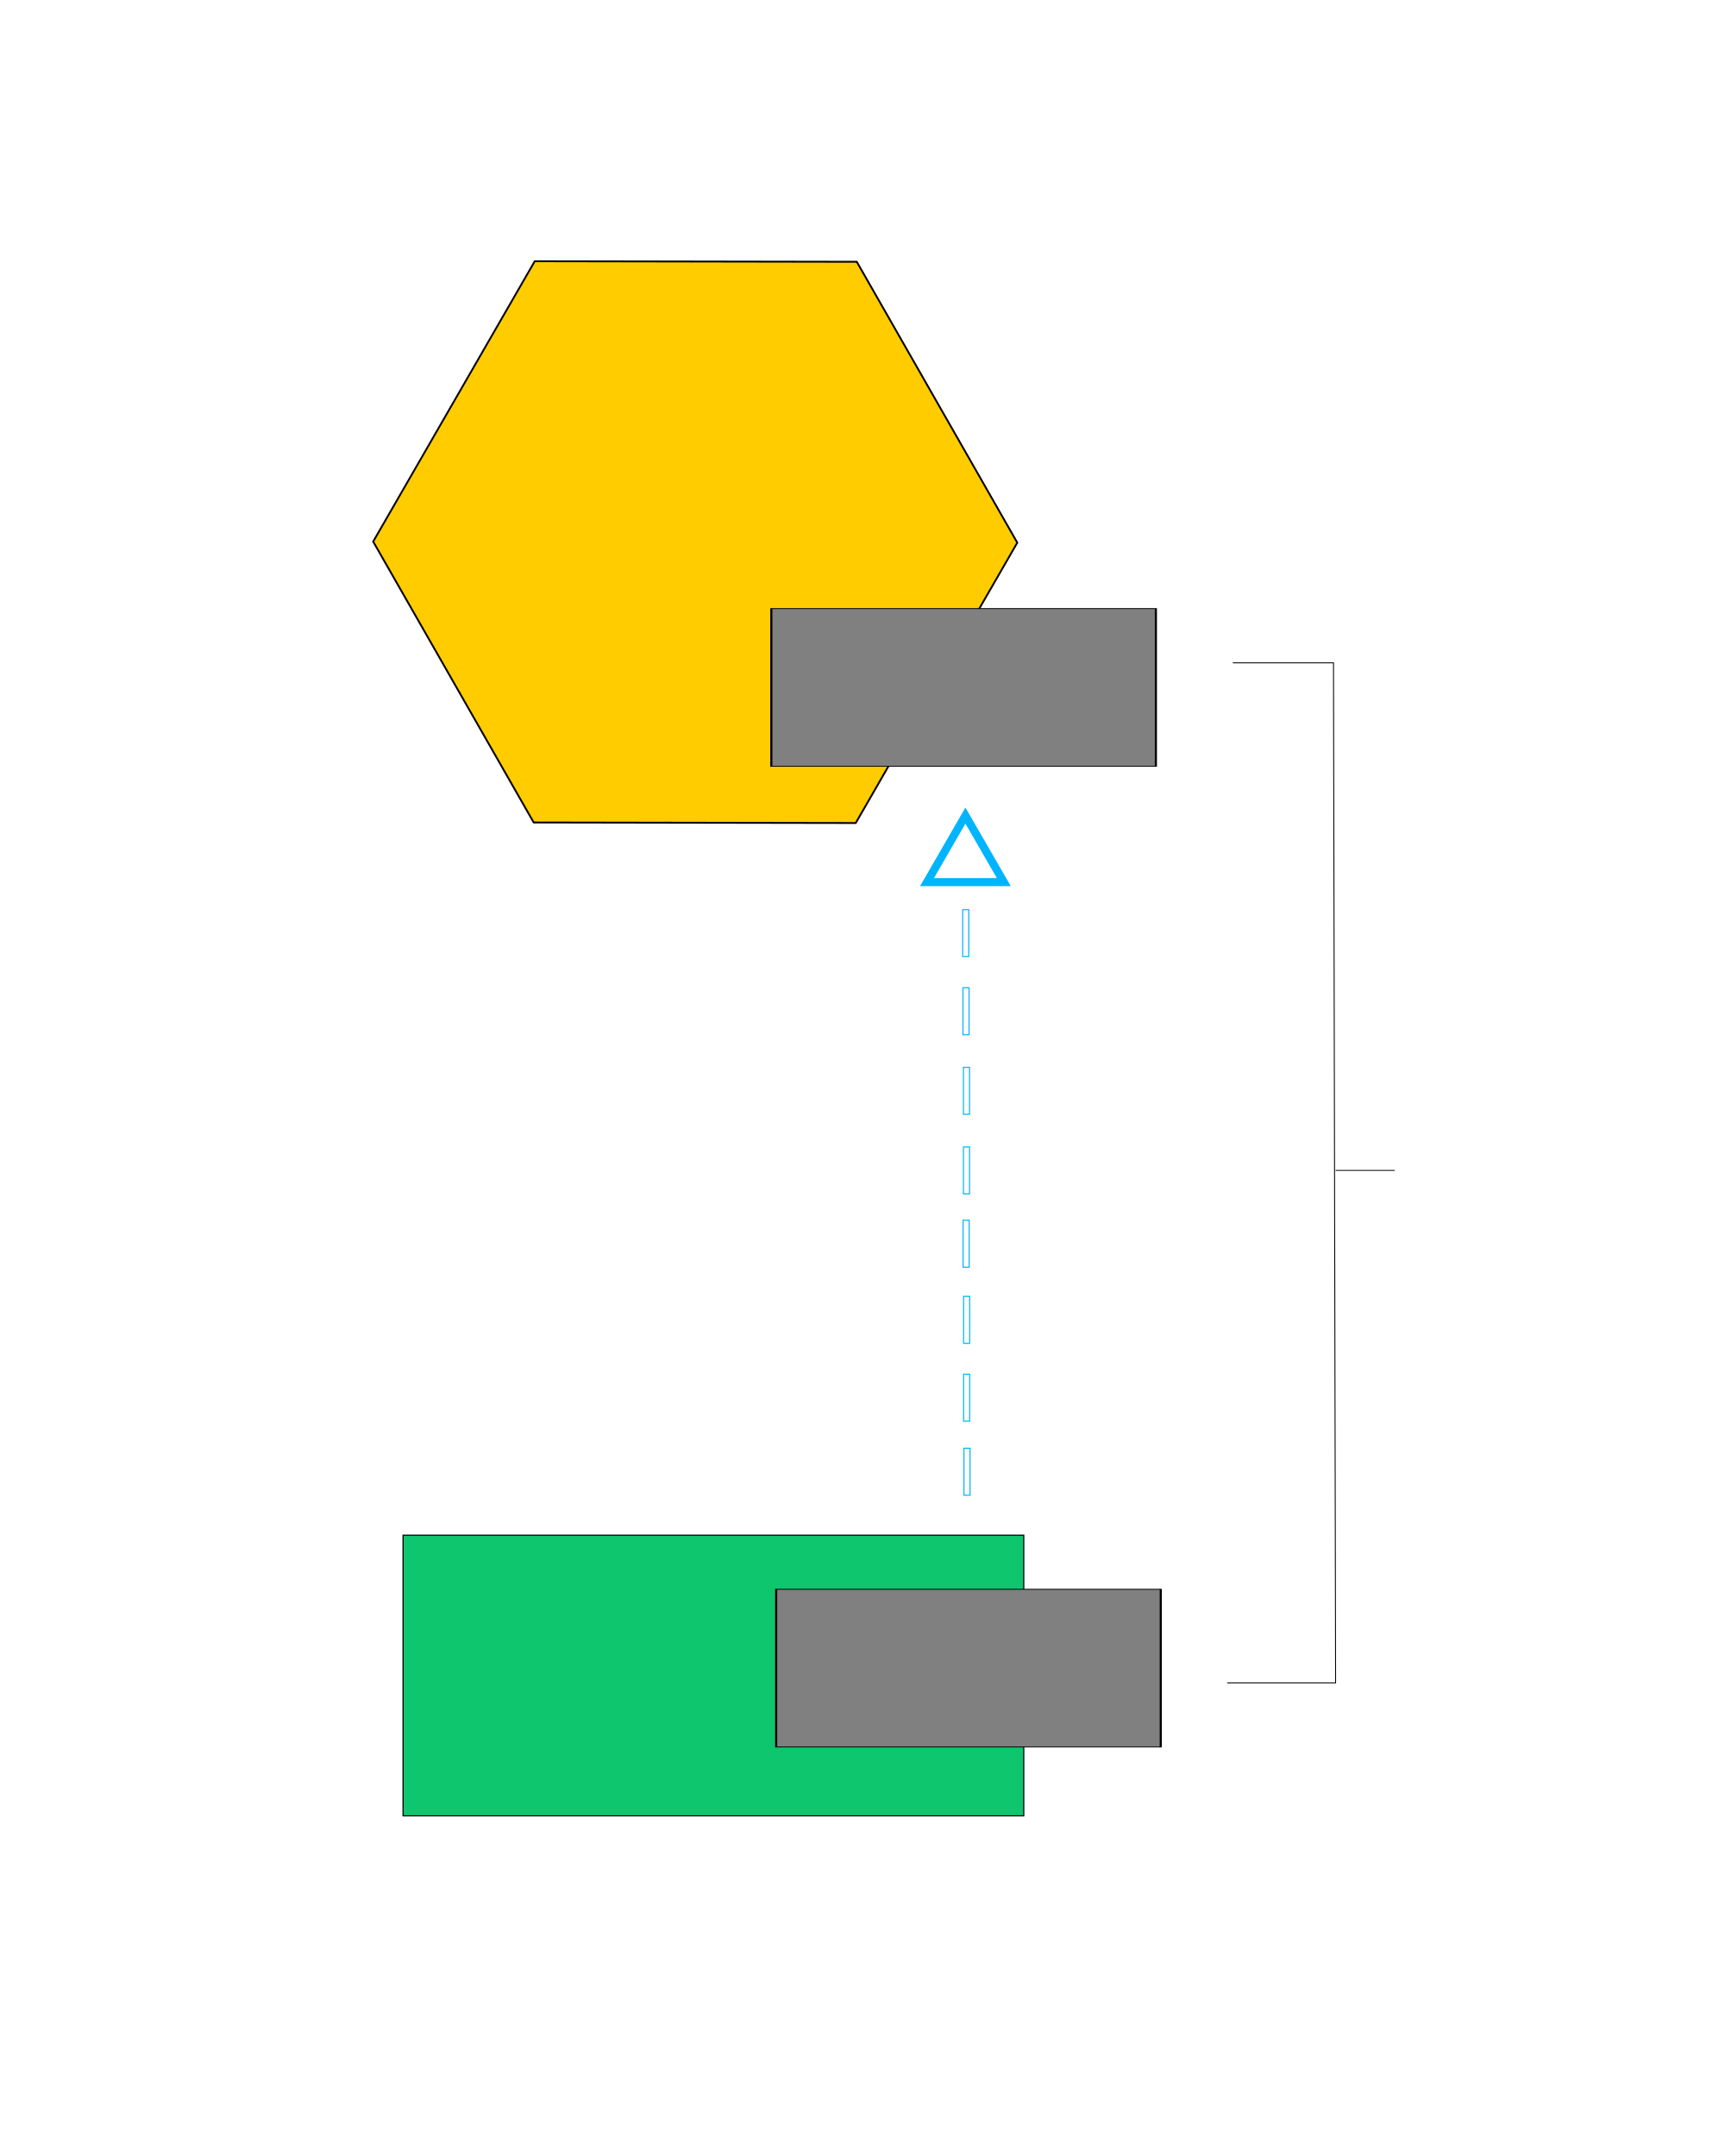
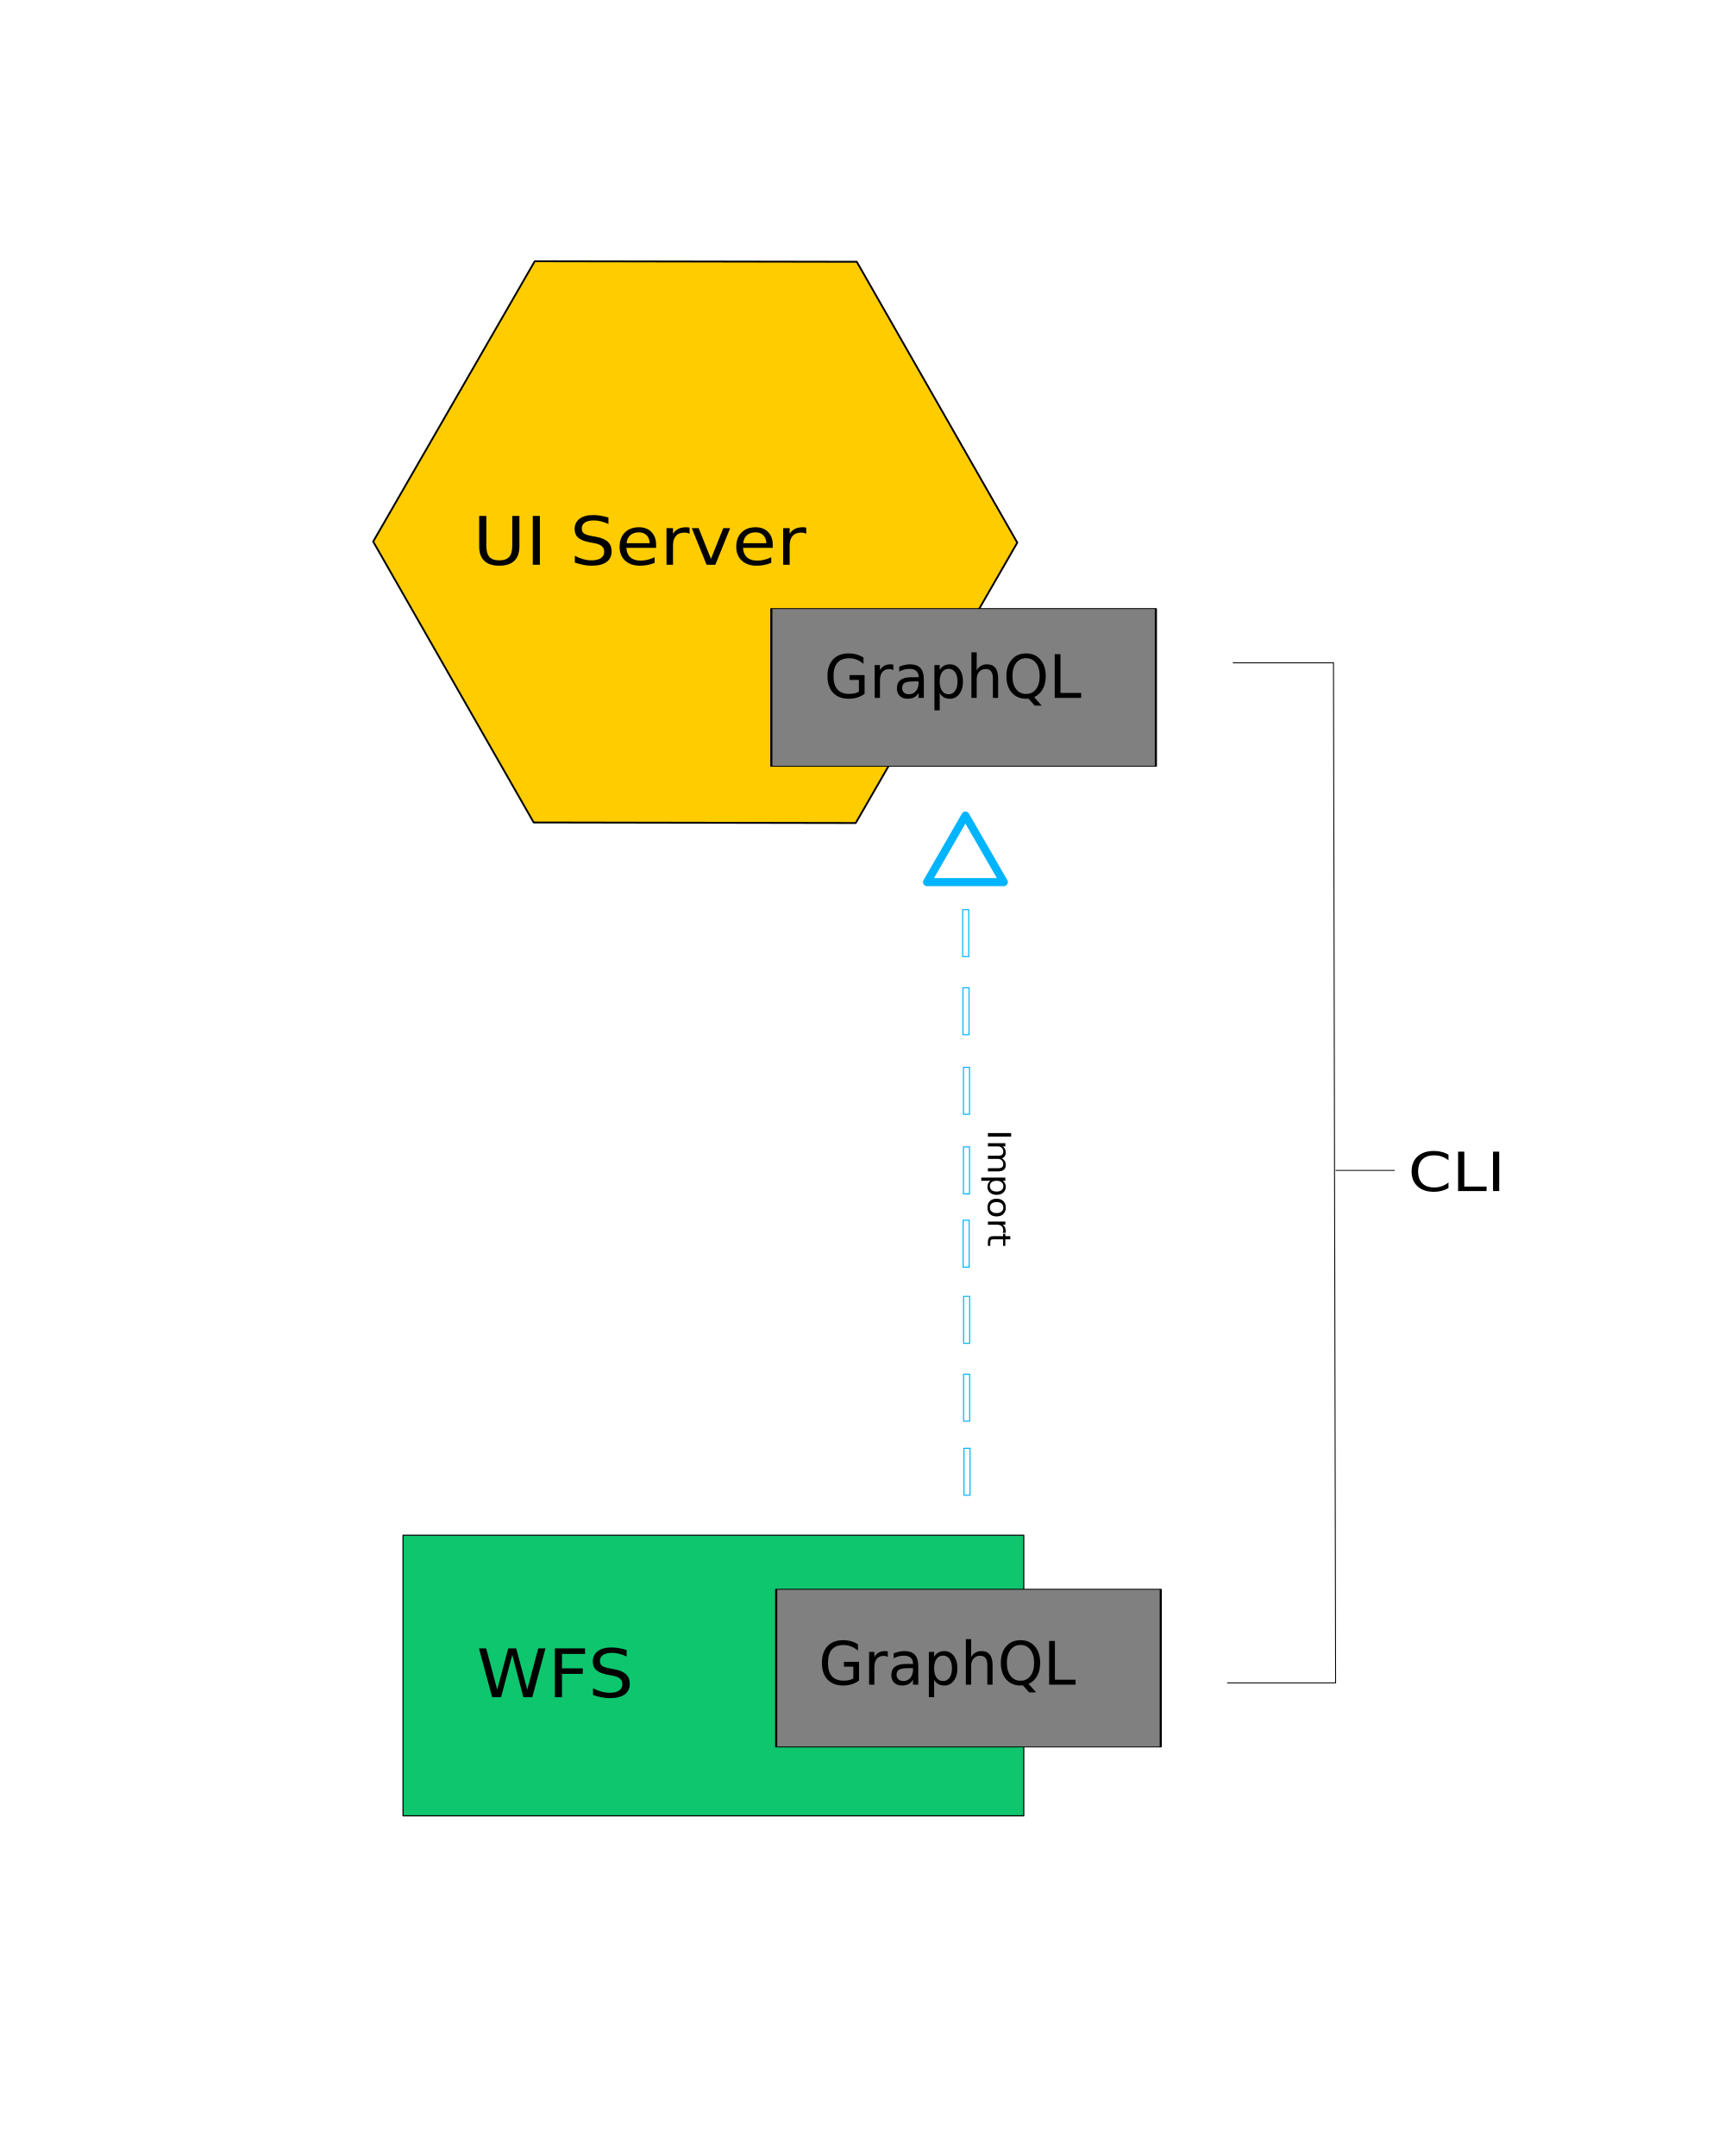
<svg xmlns="http://www.w3.org/2000/svg" xmlns:ns1="http://www.openswatchbook.org/uri/2009/osb" width="2000px" height="2500px" viewBox="0 0 2000 2500" version="1.1" id="SVGRoot">
  <defs id="defs4597">
    <linearGradient id="linearGradient5338" ns1:paint="solid">
      <stop style="stop-color:#000000;stop-opacity:1;" offset="0" id="stop5336" />
    </linearGradient>
    <linearGradient id="linearGradient5332" ns1:paint="solid">
      <stop style="stop-color:#00b4fd;stop-opacity:1;" offset="0" id="stop5330" />
    </linearGradient>
    <linearGradient id="linearGradient5324" ns1:paint="solid">
      <stop style="stop-color:#000000;stop-opacity:1;" offset="0" id="stop5322" />
    </linearGradient>
  </defs>
-   <g id="layer1">
-     <rect style="fill:#0dc66e;fill-opacity:1;stroke:#000000;stroke-width:1.322;stroke-opacity:1" id="rect4610" width="719.678" height="325.392" x="467.304" y="1780.161" />
-     <path style="fill:#ffcc00;fill-opacity:1;stroke:#000000;stroke-opacity:1" id="path5205" d="m 661.554,1330.96 85.726,-153.258 175.588,-2.389 89.863,150.87 -85.726,153.258 -175.588,2.388 z" transform="matrix(2.126069,0.03272553,-0.03292994,2.139349,-930.0076,-2241.046)" />
-     <path style="fill:#808080;fill-opacity:1;stroke:#000000;stroke-opacity:1" id="path5209" d="m 894.286,734.286 -182.857,0 0,-182.857 182.857,0 z" transform="matrix(2.438403,0,0,1,-840.4639,154.2857)" />
+   <g id="layer1" style="display:inline">
+     <rect style="fill:#0dc66e;fill-opacity:1;stroke:#000000;stroke-width:1.322;stroke-opacity:1;stroke-linejoin:round" id="rect4610" width="719.678" height="325.392" x="467.304" y="1780.161" />
+     <path style="fill:#ffcc00;fill-opacity:1;stroke:#000000;stroke-opacity:1;stroke-width:0.999;stroke-miterlimit:4;stroke-dasharray:none;stroke-linejoin:round" id="path5205" d="m 661.554,1330.96 85.726,-153.258 175.588,-2.389 89.863,150.87 -85.726,153.258 -175.588,2.388 z" transform="matrix(2.126069,0.03272553,-0.03292994,2.139349,-930.0076,-2241.046)" />
+     <path style="fill:#808080;fill-opacity:1;stroke:#000000;stroke-opacity:1;stroke-linejoin:round" id="path5209" d="m 894.286,734.286 -182.857,0 0,-182.857 182.857,0 z" transform="matrix(2.438403,0,0,1,-840.4639,154.2857)" />
    <flowRoot xml:space="preserve" id="flowRoot5221" style="font-style:normal;font-weight:normal;font-size:40px;line-height:1.25;font-family:sans-serif;letter-spacing:0px;word-spacing:0px;fill:#000000;fill-opacity:1;stroke:none">
      <flowRegion id="flowRegion5223">
        <rect id="rect5225" width="57.143" height="45.714" x="311.429" y="191.429" />
      </flowRegion>
      <flowPara id="flowPara5227">WUI</flowPara>
      <flowPara id="flowPara5229" />
    </flowRoot>
-     <path style="fill:#808080;fill-opacity:1;stroke:#000000;stroke-opacity:1" id="path5209-2" d="m 894.286,734.286 -182.857,0 0,-182.857 182.857,0 z" transform="matrix(2.438403,0,0,1,-834.8322,1291.429)" />
-     <flowRoot xml:space="preserve" id="flowRoot5278" style="font-style:normal;font-weight:normal;font-size:40px;line-height:1.25;font-family:sans-serif;letter-spacing:0px;word-spacing:0px;fill:#000000;fill-opacity:1;stroke:none" transform="matrix(1.689175,0,0,1.738071,-883.1939,-518.5714)">
-       <flowRegion id="flowRegion5280">
-         <rect id="rect5282" width="331.429" height="85.714" x="1088.571" y="728.571" />
-       </flowRegion>
-       <flowPara id="flowPara5286">GraphQL</flowPara>
-     </flowRoot>
-     <flowRoot xml:space="preserve" id="flowRoot5278-9" style="font-style:normal;font-weight:normal;font-size:40px;line-height:1.25;font-family:sans-serif;letter-spacing:0px;word-spacing:0px;fill:#000000;fill-opacity:1;stroke:none" transform="matrix(1.689175,0,0,1.738071,-889.6442,625.6437)">
-       <flowRegion id="flowRegion5280-7">
-         <rect id="rect5282-5" width="331.429" height="85.714" x="1088.571" y="728.571" />
-       </flowRegion>
-       <flowPara id="flowPara5286-6">GraphQL</flowPara>
-     </flowRoot>
-     <path style="fill:none;fill-opacity:1;stroke:#00b4fd;stroke-width:9.311;stroke-miterlimit:4;stroke-dasharray:none;stroke-opacity:1" id="path5320" d="m 1119.33,945.714 44.538,77.143 -89.077,0 z" />
-     <rect style="fill:none;fill-opacity:1;stroke:#00b4fd;stroke-width:1.247;stroke-miterlimit:4;stroke-dasharray:none;stroke-opacity:1" id="rect5328" width="7.055" height="54.45" x="1116.138" y="1054.775" />
-     <rect style="fill:none;fill-opacity:1;stroke:#00b4fd;stroke-width:1.247;stroke-miterlimit:4;stroke-dasharray:none;stroke-opacity:1" id="rect5328-4" width="7.055" height="54.45" x="1117.044" y="1237.632" />
-     <rect style="fill:none;fill-opacity:1;stroke:#00b4fd;stroke-width:1.247;stroke-miterlimit:4;stroke-dasharray:none;stroke-opacity:1" id="rect5328-6" width="7.055" height="54.45" x="1116.473" y="1145.346" />
-     <rect style="fill:none;fill-opacity:1;stroke:#00b4fd;stroke-width:1.247;stroke-miterlimit:4;stroke-dasharray:none;stroke-opacity:1" id="rect5328-3" width="7.055" height="54.45" x="1117.044" y="1329.918" />
-     <rect style="fill:none;fill-opacity:1;stroke:#00b4fd;stroke-width:1.247;stroke-miterlimit:4;stroke-dasharray:none;stroke-opacity:1" id="rect5328-4-9" width="7.055" height="54.45" x="1117.211" y="1503.203" />
-     <rect style="fill:none;fill-opacity:1;stroke:#00b4fd;stroke-width:1.247;stroke-miterlimit:4;stroke-dasharray:none;stroke-opacity:1" id="rect5328-6-7" width="7.055" height="54.45" x="1116.64" y="1414.918" />
-     <rect style="fill:none;fill-opacity:1;stroke:#00b4fd;stroke-width:1.247;stroke-miterlimit:4;stroke-dasharray:none;stroke-opacity:1" id="rect5328-3-4" width="7.055" height="54.45" x="1117.211" y="1593.489" />
-     <rect style="fill:none;fill-opacity:1;stroke:#00b4fd;stroke-width:1.247;stroke-miterlimit:4;stroke-dasharray:none;stroke-opacity:1" id="rect5328-3-4-9" width="7.055" height="54.45" x="1117.616" y="1679.346" />
+     <path style="fill:#808080;fill-opacity:1;stroke:#000000;stroke-opacity:1;stroke-linejoin:round" id="path5209-2" d="m 894.286,734.286 -182.857,0 0,-182.857 182.857,0 z" transform="matrix(2.438403,0,0,1,-834.8322,1291.429)" />
+     <g aria-label="GraphQL" transform="matrix(1.689175,0,0,1.738071,-883.1939,-518.5714)" style="font-style:normal;font-weight:normal;font-size:40px;line-height:1.25;font-family:sans-serif;letter-spacing:0px;word-spacing:0px;fill:#000000;fill-opacity:1;stroke:none" id="flowRoot5278">
+       <path d="m 1112.381,759.803 v -7.832 h -6.445 v -3.242 h 10.352 v 12.52 q -2.285,1.621 -5.039,2.461 -2.754,0.82 -5.879,0.82 -6.836,0 -10.703,-3.984 -3.848,-4.004 -3.848,-11.133 0,-7.148 3.848,-11.133 3.867,-4.004 10.703,-4.004 2.852,0 5.41,0.703 2.578,0.703 4.746,2.07 v 4.199 q -2.188,-1.855 -4.648,-2.793 -2.461,-0.938 -5.176,-0.938 -5.352,0 -8.047,2.988 -2.676,2.988 -2.676,8.906 0,5.898 2.676,8.887 2.695,2.988 8.047,2.988 2.09,0 3.73,-0.352 1.641,-0.371 2.949,-1.133 z" style="" id="path4790" />
+       <path d="m 1136.033,745.447 q -0.606,-0.352 -1.328,-0.508 -0.703,-0.176 -1.562,-0.176 -3.047,0 -4.688,1.992 -1.621,1.973 -1.621,5.684 v 11.523 h -3.613 v -21.875 h 3.613 v 3.398 q 1.133,-1.992 2.949,-2.949 1.816,-0.977 4.414,-0.977 0.371,0 0.82,0.059 0.449,0.039 0.996,0.137 z" style="" id="path4792" />
+       <path d="m 1149.783,752.967 q -4.356,0 -6.035,0.996 -1.68,0.996 -1.68,3.398 0,1.914 1.25,3.047 1.27,1.113 3.438,1.113 2.988,0 4.785,-2.109 1.816,-2.129 1.816,-5.645 v -0.801 z m 7.168,-1.484 v 12.48 h -3.594 v -3.32 q -1.23,1.992 -3.066,2.949 -1.836,0.938 -4.492,0.938 -3.359,0 -5.351,-1.875 -1.973,-1.895 -1.973,-5.059 0,-3.691 2.461,-5.566 2.481,-1.875 7.383,-1.875 h 5.039 v -0.352 q 0,-2.48 -1.641,-3.828 -1.621,-1.367 -4.57,-1.367 -1.875,0 -3.652,0.449 -1.777,0.449 -3.418,1.348 v -3.32 q 1.973,-0.762 3.828,-1.133 1.855,-0.391 3.613,-0.391 4.746,0 7.09,2.461 2.344,2.461 2.344,7.461 z" style="" id="path4794" />
+       <path d="m 1167.85,760.682 v 11.602 h -3.613 v -30.195 h 3.613 v 3.32 q 1.133,-1.953 2.852,-2.891 1.738,-0.957 4.141,-0.957 3.984,0 6.465,3.164 2.5,3.164 2.5,8.32 0,5.156 -2.5,8.32 -2.48,3.164 -6.465,3.164 -2.402,0 -4.141,-0.938 -1.719,-0.957 -2.852,-2.91 z m 12.227,-7.637 q 0,-3.965 -1.641,-6.211 -1.621,-2.266 -4.473,-2.266 -2.852,0 -4.492,2.266 -1.621,2.246 -1.621,6.211 0,3.965 1.621,6.23 1.641,2.246 4.492,2.246 2.852,0 4.473,-2.246 1.641,-2.266 1.641,-6.23 z" style="" id="path4796" />
+       <path d="m 1207.947,750.76 v 13.203 h -3.594 v -13.086 q 0,-3.105 -1.211,-4.648 -1.211,-1.543 -3.633,-1.543 -2.91,0 -4.59,1.855 -1.68,1.855 -1.68,5.059 v 12.363 h -3.613 v -30.391 h 3.613 v 11.914 q 1.289,-1.973 3.027,-2.949 1.758,-0.977 4.043,-0.977 3.77,0 5.703,2.344 1.934,2.324 1.934,6.855 z" style="" id="path4798" />
+       <path d="m 1227.147,737.479 q -4.297,0 -6.836,3.203 -2.519,3.203 -2.519,8.73 0,5.508 2.519,8.711 2.539,3.203 6.836,3.203 4.297,0 6.797,-3.203 2.519,-3.203 2.519,-8.711 0,-5.527 -2.519,-8.73 -2.5,-3.203 -6.797,-3.203 z m 5.527,25.957 5.195,5.684 h -4.766 l -4.316,-4.668 q -0.644,0.039 -0.996,0.059 -0.332,0.019 -0.644,0.019 -6.152,0 -9.844,-4.102 -3.672,-4.121 -3.672,-11.016 0,-6.914 3.672,-11.016 3.691,-4.121 9.844,-4.121 6.133,0 9.805,4.121 3.672,4.102 3.672,11.016 0,5.078 -2.051,8.691 -2.031,3.613 -5.899,5.332 z" style="" id="path4800" />
+       <path d="m 1246.795,734.803 h 3.945 v 25.84 h 14.199 v 3.32 h -18.145 z" style="" id="path4802" />
+     </g>
+     <g id="g4743">
+       <g aria-label="GraphQL" transform="matrix(1.689175,0,0,1.738071,-889.6442,625.6437)" style="font-style:normal;font-weight:normal;font-size:40px;line-height:1.25;font-family:sans-serif;letter-spacing:0px;word-spacing:0px;fill:#000000;fill-opacity:1;stroke:none" id="flowRoot5278-9">
+         <path d="m 1112.381,759.803 v -7.832 h -6.445 v -3.242 h 10.352 v 12.52 q -2.285,1.621 -5.039,2.461 -2.754,0.82 -5.879,0.82 -6.836,0 -10.703,-3.984 -3.848,-4.004 -3.848,-11.133 0,-7.148 3.848,-11.133 3.867,-4.004 10.703,-4.004 2.852,0 5.41,0.703 2.578,0.703 4.746,2.07 v 4.199 q -2.188,-1.855 -4.648,-2.793 -2.461,-0.938 -5.176,-0.938 -5.352,0 -8.047,2.988 -2.676,2.988 -2.676,8.906 0,5.898 2.676,8.887 2.695,2.988 8.047,2.988 2.09,0 3.73,-0.352 1.641,-0.371 2.949,-1.133 z" style="" id="path4825" />
+         <path d="m 1136.033,745.447 q -0.606,-0.352 -1.328,-0.508 -0.703,-0.176 -1.562,-0.176 -3.047,0 -4.688,1.992 -1.621,1.973 -1.621,5.684 v 11.523 h -3.613 v -21.875 h 3.613 v 3.398 q 1.133,-1.992 2.949,-2.949 1.816,-0.977 4.414,-0.977 0.371,0 0.82,0.059 0.449,0.039 0.996,0.137 z" style="" id="path4827" />
+         <path d="m 1149.783,752.967 q -4.356,0 -6.035,0.996 -1.68,0.996 -1.68,3.398 0,1.914 1.25,3.047 1.27,1.113 3.438,1.113 2.988,0 4.785,-2.109 1.816,-2.129 1.816,-5.645 v -0.801 z m 7.168,-1.484 v 12.48 h -3.594 v -3.32 q -1.23,1.992 -3.066,2.949 -1.836,0.938 -4.492,0.938 -3.359,0 -5.351,-1.875 -1.973,-1.895 -1.973,-5.059 0,-3.691 2.461,-5.566 2.481,-1.875 7.383,-1.875 h 5.039 v -0.352 q 0,-2.48 -1.641,-3.828 -1.621,-1.367 -4.57,-1.367 -1.875,0 -3.652,0.449 -1.777,0.449 -3.418,1.348 v -3.32 q 1.973,-0.762 3.828,-1.133 1.855,-0.391 3.613,-0.391 4.746,0 7.09,2.461 2.344,2.461 2.344,7.461 z" style="" id="path4829" />
+         <path d="m 1167.85,760.682 v 11.602 h -3.613 v -30.195 h 3.613 v 3.32 q 1.133,-1.953 2.852,-2.891 1.738,-0.957 4.141,-0.957 3.984,0 6.465,3.164 2.5,3.164 2.5,8.32 0,5.156 -2.5,8.32 -2.48,3.164 -6.465,3.164 -2.402,0 -4.141,-0.938 -1.719,-0.957 -2.852,-2.91 z m 12.227,-7.637 q 0,-3.965 -1.641,-6.211 -1.621,-2.266 -4.473,-2.266 -2.852,0 -4.492,2.266 -1.621,2.246 -1.621,6.211 0,3.965 1.621,6.23 1.641,2.246 4.492,2.246 2.852,0 4.473,-2.246 1.641,-2.266 1.641,-6.23 z" style="" id="path4831" />
+         <path d="m 1207.947,750.76 v 13.203 h -3.594 v -13.086 q 0,-3.105 -1.211,-4.648 -1.211,-1.543 -3.633,-1.543 -2.91,0 -4.59,1.855 -1.68,1.855 -1.68,5.059 v 12.363 h -3.613 v -30.391 h 3.613 v 11.914 q 1.289,-1.973 3.027,-2.949 1.758,-0.977 4.043,-0.977 3.77,0 5.703,2.344 1.934,2.324 1.934,6.855 z" style="" id="path4833" />
+         <path d="m 1227.147,737.479 q -4.297,0 -6.836,3.203 -2.519,3.203 -2.519,8.73 0,5.508 2.519,8.711 2.539,3.203 6.836,3.203 4.297,0 6.797,-3.203 2.519,-3.203 2.519,-8.711 0,-5.527 -2.519,-8.73 -2.5,-3.203 -6.797,-3.203 z m 5.527,25.957 5.195,5.684 h -4.766 l -4.316,-4.668 q -0.644,0.039 -0.996,0.059 -0.332,0.019 -0.644,0.019 -6.152,0 -9.844,-4.102 -3.672,-4.121 -3.672,-11.016 0,-6.914 3.672,-11.016 3.691,-4.121 9.844,-4.121 6.133,0 9.805,4.121 3.672,4.102 3.672,11.016 0,5.078 -2.051,8.691 -2.031,3.613 -5.899,5.332 z" style="" id="path4835" />
+         <path d="m 1246.795,734.803 h 3.945 v 25.84 h 14.199 v 3.32 h -18.145 z" style="" id="path4837" />
+       </g>
+     </g>
+     <path style="fill:none;fill-opacity:1;stroke:#00b4fd;stroke-width:9.311;stroke-miterlimit:4;stroke-dasharray:none;stroke-opacity:1;stroke-linejoin:round" id="path5320" d="m 1119.33,945.714 44.538,77.143 -89.077,0 z" />
+     <rect style="fill:none;fill-opacity:1;stroke:#00b4fd;stroke-width:1.247;stroke-miterlimit:4;stroke-dasharray:none;stroke-opacity:1;stroke-linejoin:round" id="rect5328" width="7.055" height="54.45" x="1116.138" y="1054.775" />
+     <rect style="fill:none;fill-opacity:1;stroke:#00b4fd;stroke-width:1.247;stroke-miterlimit:4;stroke-dasharray:none;stroke-opacity:1;stroke-linejoin:round" id="rect5328-4" width="7.055" height="54.45" x="1117.044" y="1237.632" />
+     <rect style="fill:none;fill-opacity:1;stroke:#00b4fd;stroke-width:1.247;stroke-miterlimit:4;stroke-dasharray:none;stroke-opacity:1;stroke-linejoin:round" id="rect5328-6" width="7.055" height="54.45" x="1116.473" y="1145.346" />
+     <rect style="fill:none;fill-opacity:1;stroke:#00b4fd;stroke-width:1.247;stroke-miterlimit:4;stroke-dasharray:none;stroke-opacity:1;stroke-linejoin:round" id="rect5328-3" width="7.055" height="54.45" x="1117.044" y="1329.918" />
+     <rect style="fill:none;fill-opacity:1;stroke:#00b4fd;stroke-width:1.247;stroke-miterlimit:4;stroke-dasharray:none;stroke-opacity:1;stroke-linejoin:round" id="rect5328-4-9" width="7.055" height="54.45" x="1117.211" y="1503.203" />
+     <rect style="fill:none;fill-opacity:1;stroke:#00b4fd;stroke-width:1.247;stroke-miterlimit:4;stroke-dasharray:none;stroke-opacity:1;stroke-linejoin:round" id="rect5328-6-7" width="7.055" height="54.45" x="1116.64" y="1414.918" />
+     <rect style="fill:none;fill-opacity:1;stroke:#00b4fd;stroke-width:1.247;stroke-miterlimit:4;stroke-dasharray:none;stroke-opacity:1;stroke-linejoin:round" id="rect5328-3-4" width="7.055" height="54.45" x="1117.211" y="1593.489" />
+     <rect style="fill:none;fill-opacity:1;stroke:#00b4fd;stroke-width:1.247;stroke-miterlimit:4;stroke-dasharray:none;stroke-opacity:1;stroke-linejoin:round" id="rect5328-3-4-9" width="7.055" height="54.45" x="1117.616" y="1679.346" />
    <flowRoot xml:space="preserve" id="flowRoot5408" style="font-style:normal;font-weight:normal;font-size:40px;line-height:1.25;font-family:sans-serif;letter-spacing:0px;word-spacing:0px;fill:#000000;fill-opacity:1;stroke:none">
      <flowRegion id="flowRegion5410">
        <rect id="rect5412" width="84.473" height="52.203" x="1255.527" y="1269.225" />
      </flowRegion>
      <flowPara id="flowPara5414">ImporI</flowPara>
    </flowRoot>
-     <flowRoot xml:space="preserve" id="flowRoot5416" style="font-style:normal;font-weight:normal;font-size:40px;line-height:1.25;font-family:sans-serif;letter-spacing:0px;word-spacing:0px;fill:#000000;fill-opacity:1;stroke:none" transform="matrix(0,1.022337,-0.9237698,0,2353.918,-22.09991)">
-       <flowRegion id="flowRegion5418">
-         <rect id="rect5420" width="148.571" height="60" x="1302.857" y="1272.857" />
-       </flowRegion>
-       <flowPara id="flowPara5422">Import</flowPara>
-     </flowRoot>
+     <g aria-label="Import" transform="matrix(0,1.022337,-0.9237698,0,2353.918,-22.09991)" style="font-style:normal;font-weight:normal;font-size:40px;line-height:1.25;font-family:sans-serif;letter-spacing:0px;word-spacing:0px;fill:#000000;fill-opacity:1;stroke:none" id="flowRoot5416">
+       <path d="m 1306.783,1279.088 h 3.945 v 29.16 h -3.945 z" style="" id="path4805" />
+       <path d="m 1335.455,1290.572 q 1.348,-2.422 3.223,-3.574 1.875,-1.152 4.414,-1.152 3.418,0 5.273,2.402 1.855,2.383 1.855,6.797 v 13.203 h -3.613 v -13.086 q 0,-3.144 -1.113,-4.668 -1.113,-1.523 -3.398,-1.523 -2.793,0 -4.414,1.855 -1.621,1.855 -1.621,5.059 v 12.363 h -3.613 v -13.086 q 0,-3.164 -1.113,-4.668 -1.113,-1.523 -3.438,-1.523 -2.754,0 -4.375,1.875 -1.621,1.855 -1.621,5.039 v 12.363 h -3.613 v -21.875 h 3.613 v 3.398 q 1.23,-2.012 2.949,-2.969 1.719,-0.957 4.082,-0.957 2.383,0 4.043,1.211 1.68,1.211 2.481,3.516 z" style="" id="path4807" />
+       <path d="m 1360.885,1304.967 v 11.602 h -3.613 v -30.195 h 3.613 v 3.32 q 1.133,-1.953 2.852,-2.891 1.738,-0.957 4.141,-0.957 3.984,0 6.465,3.164 2.5,3.164 2.5,8.32 0,5.156 -2.5,8.32 -2.481,3.164 -6.465,3.164 -2.402,0 -4.141,-0.938 -1.719,-0.957 -2.852,-2.91 z m 12.226,-7.637 q 0,-3.965 -1.641,-6.211 -1.621,-2.266 -4.473,-2.266 -2.852,0 -4.492,2.266 -1.621,2.246 -1.621,6.211 0,3.965 1.621,6.23 1.641,2.246 4.492,2.246 2.852,0 4.473,-2.246 1.641,-2.266 1.641,-6.23 z" style="" id="path4809" />
+       <path d="m 1391.275,1288.893 q -2.891,0 -4.57,2.266 -1.68,2.246 -1.68,6.172 0,3.926 1.66,6.191 1.68,2.246 4.59,2.246 2.871,0 4.551,-2.266 1.68,-2.266 1.68,-6.172 0,-3.887 -1.68,-6.152 -1.68,-2.285 -4.551,-2.285 z m 0,-3.047 q 4.688,0 7.363,3.047 2.676,3.047 2.676,8.438 0,5.371 -2.676,8.438 -2.676,3.047 -7.363,3.047 -4.707,0 -7.383,-3.047 -2.656,-3.066 -2.656,-8.438 0,-5.391 2.656,-8.438 2.676,-3.047 7.383,-3.047 z" style="" id="path4811" />
+       <path d="m 1419.928,1289.732 q -0.605,-0.351 -1.328,-0.508 -0.703,-0.176 -1.562,-0.176 -3.047,0 -4.688,1.992 -1.621,1.973 -1.621,5.684 v 11.523 h -3.613 v -21.875 h 3.613 v 3.398 q 1.133,-1.992 2.949,-2.949 1.816,-0.977 4.414,-0.977 0.371,0 0.82,0.059 0.449,0.039 0.996,0.137 z" style="" id="path4813" />
+       <path d="m 1427.291,1280.162 v 6.211 h 7.402 v 2.793 h -7.402 v 11.875 q 0,2.676 0.723,3.438 0.742,0.762 2.988,0.762 h 3.691 v 3.008 h -3.691 q -4.16,0 -5.742,-1.543 -1.582,-1.562 -1.582,-5.664 v -11.875 h -2.637 v -2.793 h 2.637 v -6.211 z" style="" id="path4815" />
+     </g>
    <path style="fill:none;stroke:#000000;stroke-width:1.069px;stroke-linecap:butt;stroke-linejoin:miter;stroke-opacity:1" d="m 1429.361,768.596 c 116.717,2.4e-4 116.717,2.4e-4 116.717,2.4e-4 l 2.447,1182.808 h -125.695" id="path5445" />
    <path style="fill:none;stroke:#000000;stroke-width:1px;stroke-linecap:butt;stroke-linejoin:miter;stroke-opacity:1" d="m 1548.571,1357.143 h 68.571 -68.571 v 0" id="path5447" />
-     <flowRoot xml:space="preserve" id="flowRoot5449" style="font-style:normal;font-weight:normal;font-size:40px;line-height:1.25;font-family:sans-serif;letter-spacing:0px;word-spacing:0px;fill:#000000;fill-opacity:1;stroke:none" transform="matrix(1.818382,0,0,1.566633,-1552.838,-764.9957)">
-       <flowRegion id="flowRegion5451">
-         <rect id="rect5453" width="148.571" height="80" x="1748.571" y="1334.286" />
+     <g aria-label="CLI " transform="matrix(1.818382,0,0,1.566633,-1547.014,-764.6824)" style="font-style:normal;font-weight:normal;font-size:40px;line-height:1.25;font-family:sans-serif;letter-spacing:0px;word-spacing:0px;fill:#000000;fill-opacity:1;stroke:none" id="flowRoot5449-3">
+       <path d="m 1774.334,1342.762 v 4.16 q -1.992,-1.855 -4.258,-2.773 -2.246,-0.918 -4.785,-0.918 -5,0 -7.656,3.066 -2.656,3.047 -2.656,8.828 0,5.762 2.656,8.828 2.656,3.047 7.656,3.047 2.539,0 4.785,-0.918 2.266,-0.918 4.258,-2.773 v 4.121 q -2.07,1.406 -4.394,2.109 -2.305,0.703 -4.883,0.703 -6.621,0 -10.43,-4.043 -3.809,-4.062 -3.809,-11.074 0,-7.031 3.809,-11.074 3.808,-4.062 10.43,-4.062 2.617,0 4.922,0.703 2.324,0.684 4.356,2.07 z" id="path4818" />
+       <path d="m 1780.467,1340.516 h 3.945 v 25.84 h 14.199 v 3.32 h -18.145 z" id="path4820" />
+       <path d="m 1802.732,1340.516 h 3.945 v 29.16 h -3.945 z" id="path4822" />
+     </g>
+     <flowRoot xml:space="preserve" id="flowRoot910" style="font-style:normal;font-weight:normal;font-size:40px;line-height:1.25;font-family:sans-serif;letter-spacing:0px;word-spacing:0px;fill:#000000;fill-opacity:1;stroke:none">
+       <flowRegion id="flowRegion912">
+         <rect id="rect914" width="208.406" height="205.714" x="1340.165" y="888.571" />
      </flowRegion>
-       <flowPara id="flowPara5455">CLI</flowPara>
-       <flowPara id="flowPara5457" />
+       <flowPara id="flowPara916" />
    </flowRoot>
+     <a id="a913" transform="translate(0,8)">
+       <g aria-label="WFS" transform="matrix(2.088432,0,0,1.941037,-3099.197,-698.6152)" style="font-style:normal;font-weight:normal;font-size:40px;line-height:1.25;font-family:sans-serif;letter-spacing:0px;word-spacing:0px;fill:#000000;fill-opacity:1;stroke:none" id="flowRoot5449-36">
+         <path d="m 1749.9,1340.516 h 3.984 l 6.133,24.648 6.113,-24.648 h 4.434 l 6.133,24.648 6.113,-24.648 h 4.004 l -7.324,29.16 h -4.961 l -6.152,-25.312 -6.211,25.312 h -4.961 z" id="path4623" />
+         <path d="m 1792.029,1340.516 h 16.758 v 3.32 h -12.812 v 8.594 h 11.562 v 3.32 h -11.562 v 13.926 h -3.945 z" id="path4625" />
+         <path d="m 1831.853,1341.473 v 3.848 q -2.246,-1.074 -4.238,-1.601 -1.992,-0.527 -3.848,-0.527 -3.223,0 -4.981,1.25 -1.738,1.25 -1.738,3.555 0,1.934 1.152,2.93 1.172,0.977 4.414,1.582 l 2.383,0.488 q 4.414,0.84 6.504,2.969 2.109,2.109 2.109,5.664 0,4.238 -2.852,6.426 -2.832,2.188 -8.32,2.188 -2.07,0 -4.414,-0.469 -2.324,-0.469 -4.824,-1.387 v -4.062 q 2.402,1.348 4.707,2.031 2.305,0.684 4.531,0.684 3.379,0 5.215,-1.328 1.836,-1.328 1.836,-3.789 0,-2.148 -1.328,-3.359 -1.309,-1.211 -4.316,-1.816 l -2.402,-0.469 q -4.414,-0.879 -6.387,-2.754 -1.973,-1.875 -1.973,-5.215 0,-3.867 2.715,-6.094 2.734,-2.227 7.52,-2.227 2.051,0 4.18,0.371 2.129,0.371 4.356,1.113 z" id="path4627" />
+       </g>
+     </a>
+     <a id="a4745">
+       <g aria-label="UI Server" transform="matrix(2.088432,0,0,1.941037,-3103.452,-2003.735)" style="font-style:normal;font-weight:normal;font-size:40px;line-height:1.25;font-family:sans-serif;letter-spacing:0px;word-spacing:0px;fill:#000000;fill-opacity:1;stroke:none" id="flowRoot5449">
+         <path d="m 1752.049,1340.516 h 3.965 v 17.715 q 0,4.688 1.699,6.758 1.699,2.051 5.508,2.051 3.789,0 5.488,-2.051 1.699,-2.07 1.699,-6.758 v -17.715 h 3.965 v 18.203 q 0,5.703 -2.832,8.613 -2.812,2.91 -8.32,2.91 -5.527,0 -8.359,-2.91 -2.812,-2.91 -2.812,-8.613 z" style="" id="path4773" />
+         <path d="m 1781.795,1340.516 h 3.945 v 29.16 h -3.945 z" style="" id="path4775" />
+         <path d="m 1823.807,1341.473 v 3.848 q -2.246,-1.074 -4.238,-1.601 -1.992,-0.527 -3.848,-0.527 -3.223,0 -4.981,1.25 -1.738,1.25 -1.738,3.555 0,1.934 1.152,2.93 1.172,0.977 4.414,1.582 l 2.383,0.488 q 4.414,0.84 6.504,2.969 2.109,2.109 2.109,5.664 0,4.238 -2.852,6.426 -2.832,2.188 -8.32,2.188 -2.07,0 -4.414,-0.469 -2.324,-0.469 -4.824,-1.387 v -4.062 q 2.402,1.348 4.707,2.031 2.305,0.684 4.531,0.684 3.379,0 5.215,-1.328 1.836,-1.328 1.836,-3.789 0,-2.148 -1.328,-3.359 -1.309,-1.211 -4.316,-1.816 l -2.402,-0.469 q -4.414,-0.879 -6.387,-2.754 -1.973,-1.875 -1.973,-5.215 0,-3.867 2.715,-6.094 2.734,-2.227 7.519,-2.227 2.051,0 4.18,0.371 2.129,0.371 4.355,1.113 z" style="" id="path4777" />
+         <path d="m 1850.272,1357.84 v 1.758 h -16.523 q 0.234,3.711 2.227,5.664 2.012,1.934 5.586,1.934 2.07,0 4.004,-0.508 1.953,-0.508 3.867,-1.523 v 3.398 q -1.934,0.82 -3.965,1.25 -2.031,0.43 -4.121,0.43 -5.234,0 -8.301,-3.047 -3.047,-3.047 -3.047,-8.242 0,-5.371 2.891,-8.516 2.91,-3.164 7.832,-3.164 4.414,0 6.973,2.852 2.578,2.832 2.578,7.715 z m -3.594,-1.055 q -0.039,-2.949 -1.66,-4.707 -1.602,-1.758 -4.258,-1.758 -3.008,0 -4.824,1.699 -1.797,1.699 -2.07,4.785 z" style="" id="path4779" />
+         <path d="m 1868.846,1351.16 q -0.606,-0.352 -1.328,-0.508 -0.703,-0.176 -1.562,-0.176 -3.047,0 -4.688,1.992 -1.621,1.973 -1.621,5.684 v 11.524 h -3.613 v -21.875 h 3.613 v 3.398 q 1.133,-1.992 2.949,-2.949 1.816,-0.977 4.414,-0.977 0.371,0 0.82,0.059 0.449,0.039 0.996,0.137 z" style="" id="path4781" />
+         <path d="m 1870.076,1347.801 h 3.809 l 6.836,18.359 6.836,-18.359 h 3.809 l -8.203,21.875 h -4.883 z" style="" id="path4783" />
+         <path d="m 1915.037,1357.84 v 1.758 h -16.523 q 0.234,3.711 2.227,5.664 2.012,1.934 5.586,1.934 2.07,0 4.004,-0.508 1.953,-0.508 3.867,-1.523 v 3.398 q -1.934,0.82 -3.965,1.25 -2.031,0.43 -4.121,0.43 -5.234,0 -8.301,-3.047 -3.047,-3.047 -3.047,-8.242 0,-5.371 2.891,-8.516 2.91,-3.164 7.832,-3.164 4.414,0 6.973,2.852 2.578,2.832 2.578,7.715 z m -3.594,-1.055 q -0.039,-2.949 -1.66,-4.707 -1.602,-1.758 -4.258,-1.758 -3.008,0 -4.824,1.699 -1.797,1.699 -2.07,4.785 z" style="" id="path4785" />
+         <path d="m 1933.611,1351.16 q -0.605,-0.352 -1.328,-0.508 -0.703,-0.176 -1.562,-0.176 -3.047,0 -4.688,1.992 -1.621,1.973 -1.621,5.684 v 11.524 h -3.613 v -21.875 h 3.613 v 3.398 q 1.133,-1.992 2.949,-2.949 1.816,-0.977 4.414,-0.977 0.371,0 0.82,0.059 0.449,0.039 0.996,0.137 z" style="" id="path4787" />
+       </g>
+     </a>
  </g>
</svg>
